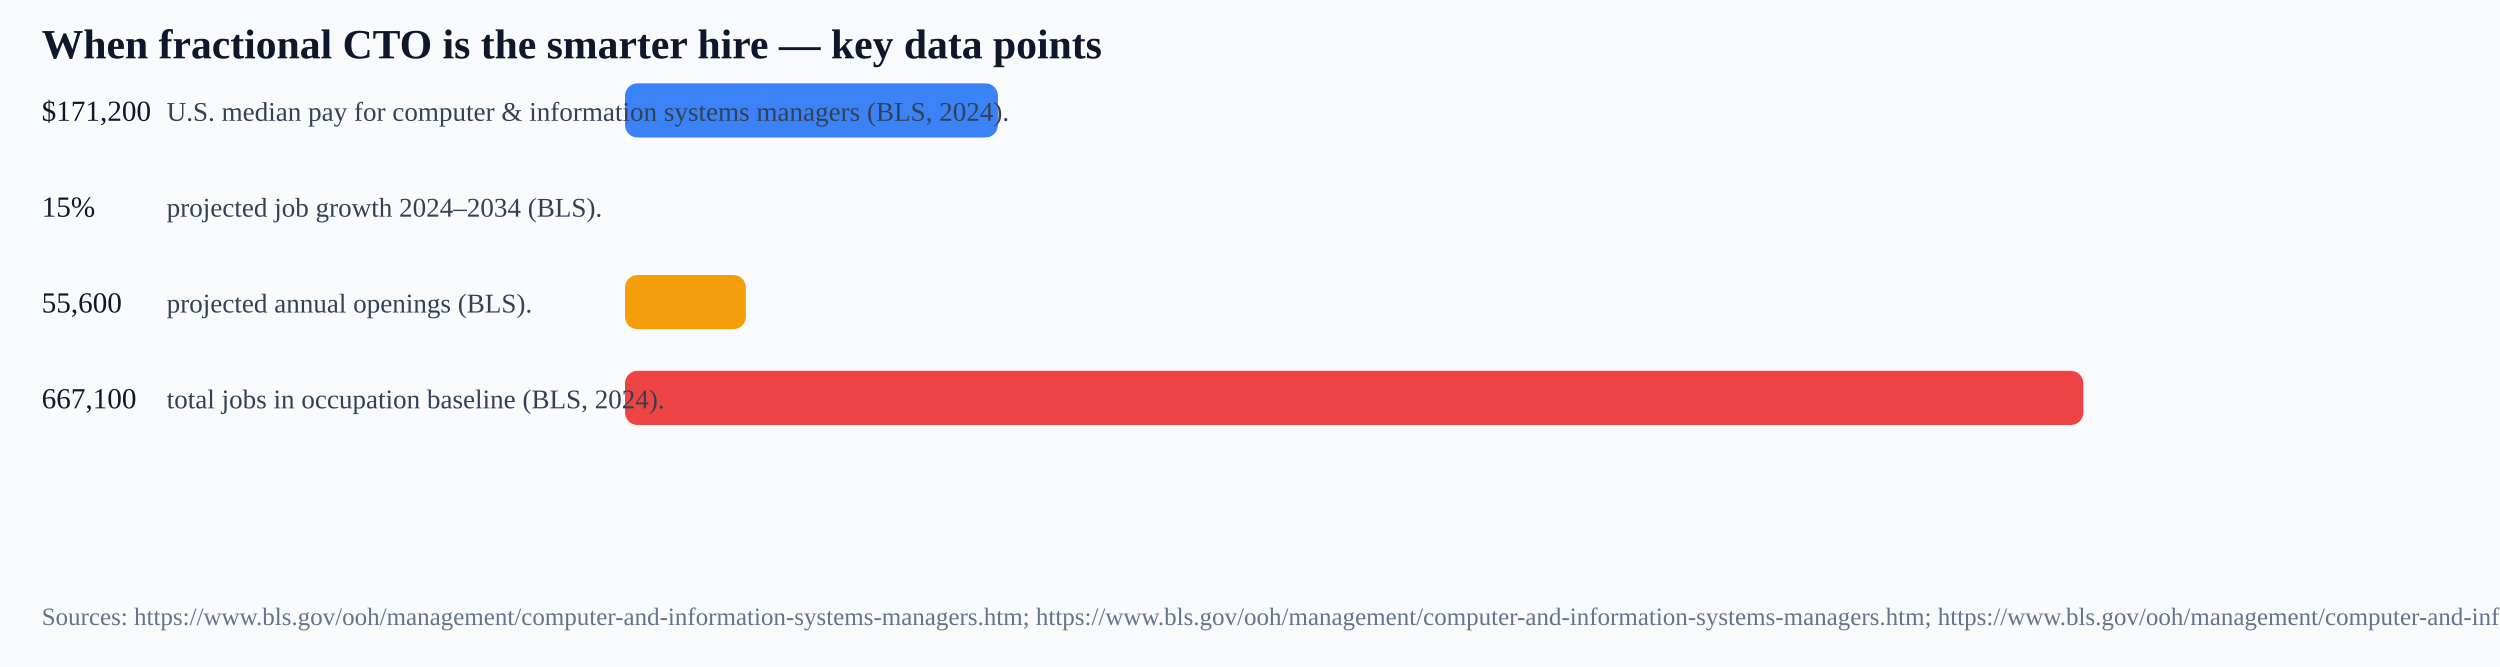
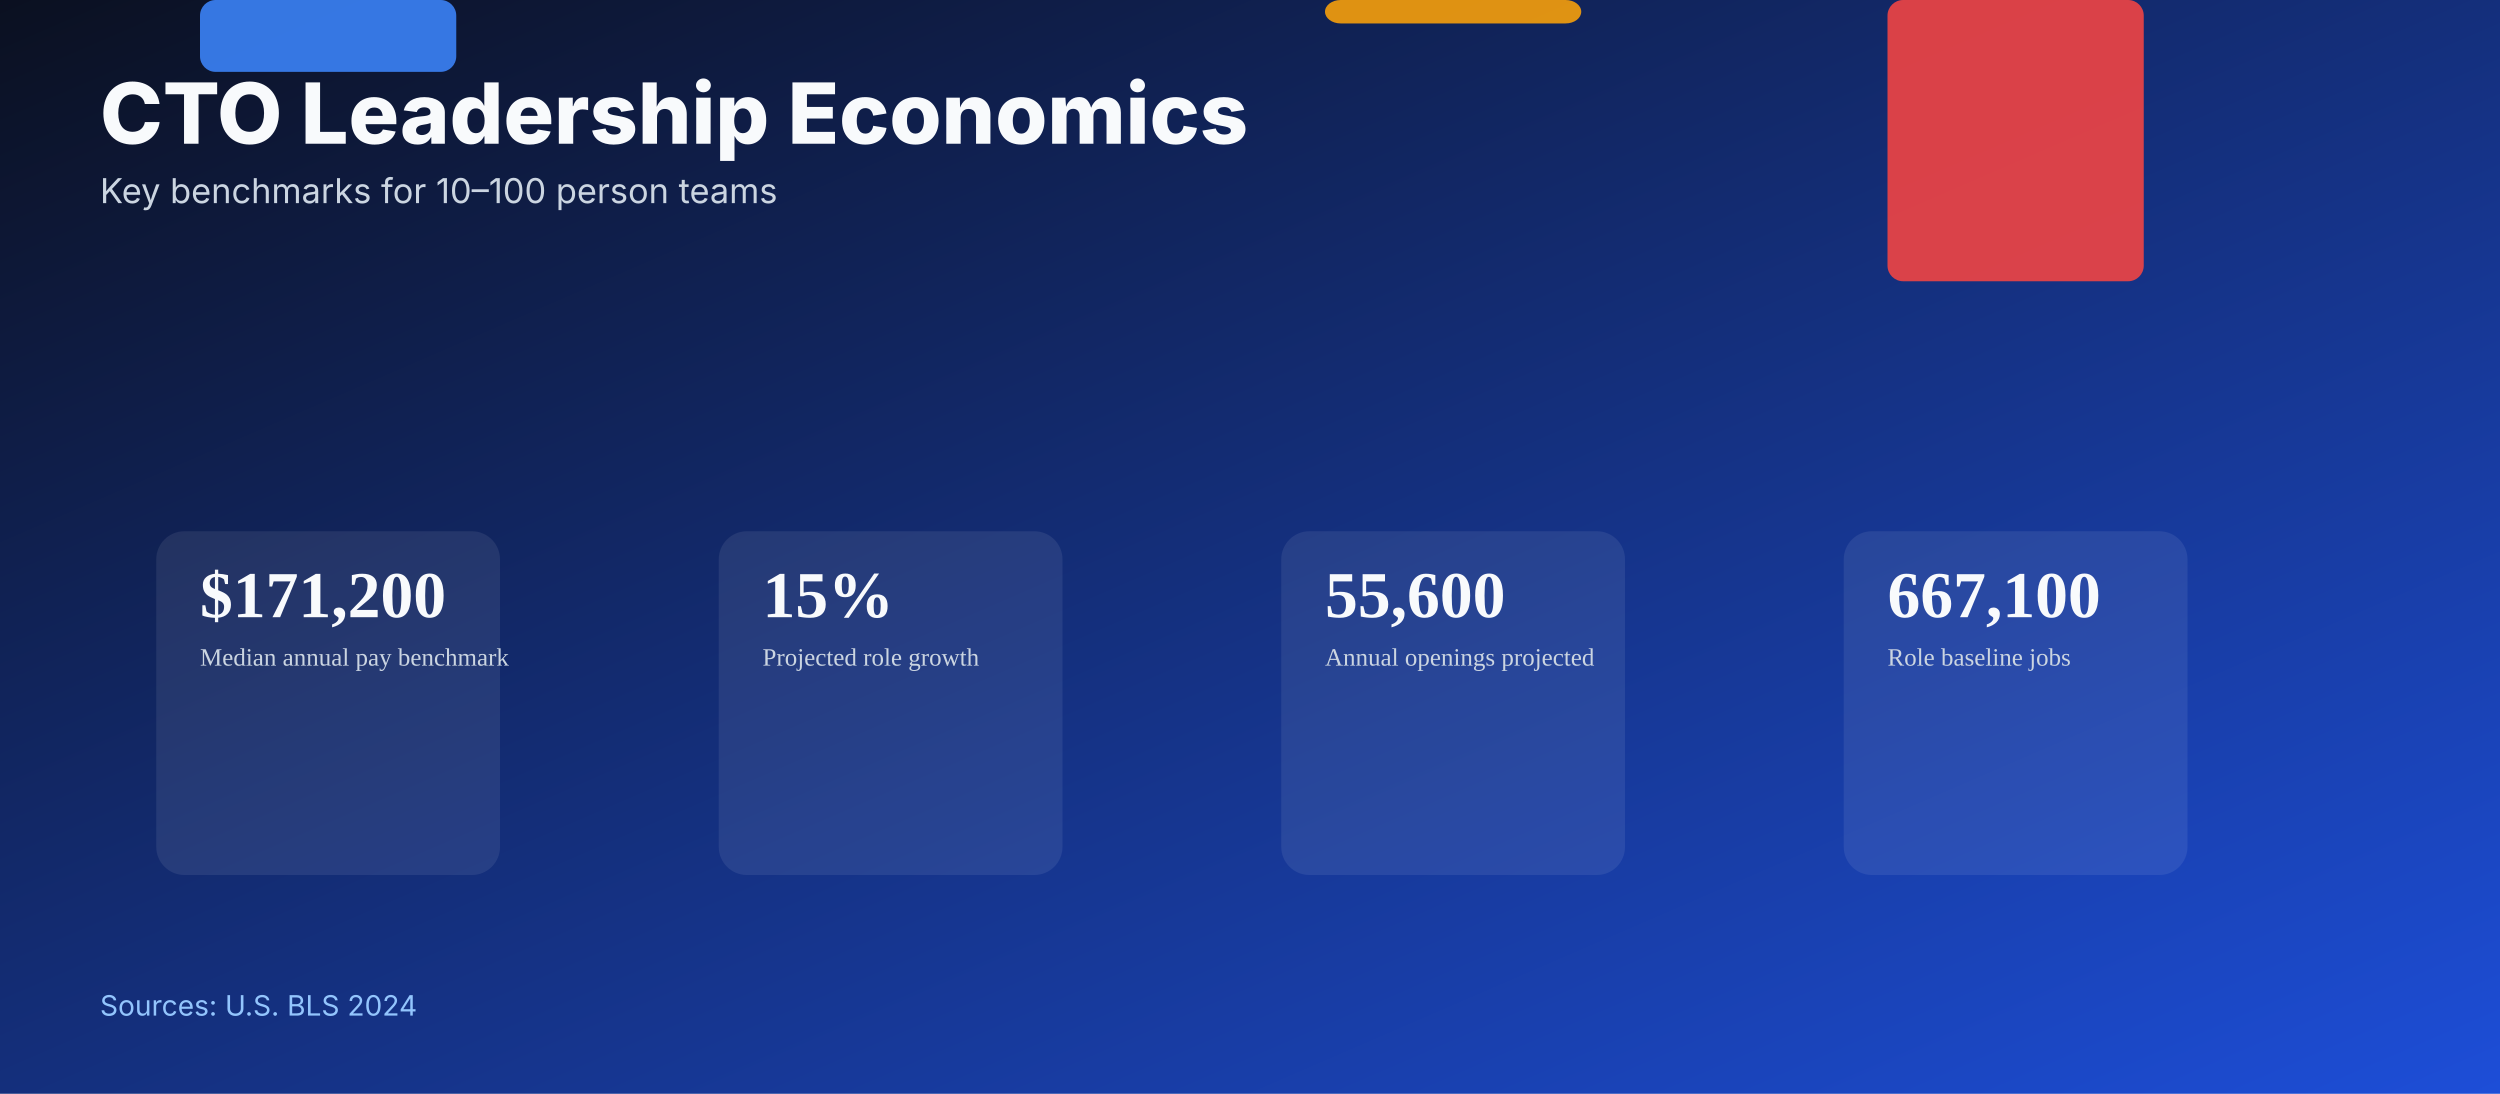
- <svg xmlns="http://www.w3.org/2000/svg" width="1200" height="320" viewBox="0 0 1200 320" role="img" aria-label="When fractional CTO is the smarter hire data infographic">
-   <rect width="1200" height="320" fill="#f8fafc" />
-   <text x="20" y="28" font-size="20" fill="#0f172a" font-weight="700">When fractional CTO is the smarter hire — key data points</text>
-   <rect x="300" y="40" width="179" height="26" fill="#3b82f6" rx="6" />
-   <text x="20" y="58" font-size="14" fill="#0f172a">$171,200</text>
-   <text x="80" y="58" font-size="13" fill="#334155">U.S. median pay for computer &amp; information systems managers (BLS, 2024).</text>
-   <rect x="300" y="86" width="0" height="26" fill="#22c55e" rx="6" />
-   <text x="20" y="104" font-size="14" fill="#0f172a">15%</text>
-   <text x="80" y="104" font-size="13" fill="#334155">projected job growth 2024–2034 (BLS).</text>
-   <rect x="300" y="132" width="58" height="26" fill="#f59e0b" rx="6" />
-   <text x="20" y="150" font-size="14" fill="#0f172a">55,600</text>
-   <text x="80" y="150" font-size="13" fill="#334155">projected annual openings (BLS).</text>
-   <rect x="300" y="178" width="700" height="26" fill="#ef4444" rx="6" />
-   <text x="20" y="196" font-size="14" fill="#0f172a">667,100</text>
-   <text x="80" y="196" font-size="13" fill="#334155">total jobs in occupation baseline (BLS, 2024).</text>
-   <text x="20" y="300" font-size="12" fill="#64748b">Sources: https://www.bls.gov/ooh/management/computer-and-information-systems-managers.htm; https://www.bls.gov/ooh/management/computer-and-information-systems-managers.htm; https://www.bls.gov/ooh/management/computer-and-information-systems-managers.htm</text>
+ <svg xmlns="http://www.w3.org/2000/svg" width="1600" height="700" viewBox="0 0 1600 700" role="img" aria-label="CTO Leadership Economics infographic">
+   <defs>
+     <linearGradient id="g" x1="0" y1="0" x2="1" y2="1">
+       <stop offset="0%" stop-color="#0b1020" />
+       <stop offset="100%" stop-color="#1d4ed8" />
+     </linearGradient>
+   </defs>
+   <rect width="1600" height="700" fill="url(#g)" />
+   <text x="64" y="92" font-size="54" font-family="Inter,Arial,sans-serif" font-weight="800" fill="#f8fafc">CTO Leadership Economics</text>
+   <text x="64" y="130" font-size="22" font-family="Inter,Arial,sans-serif" fill="#cbd5e1">Key benchmarks for 10–100 person teams</text>
+   <rect x="100" y="340" width="220" height="220" rx="18" fill="#ffffff" opacity="0.08" />
+   <rect x="128" y="500-h" width="164" height="46" rx="10" fill="#3b82f6" opacity="0.9" />
+   <text x="128" y="395" font-size="42" font-weight="800" fill="#f8fafc">$171,200</text>
+   <text x="128" y="426" font-size="16" fill="#cbd5e1">Median annual pay benchmark</text>
+   <rect x="460" y="340" width="220" height="220" rx="18" fill="#ffffff" opacity="0.08" />
+   <rect x="488" y="500-h" width="164" height="0" rx="10" fill="#14b8a6" opacity="0.9" />
+   <text x="488" y="395" font-size="42" font-weight="800" fill="#f8fafc">15%</text>
+   <text x="488" y="426" font-size="16" fill="#cbd5e1">Projected role growth</text>
+   <rect x="820" y="340" width="220" height="220" rx="18" fill="#ffffff" opacity="0.08" />
+   <rect x="848" y="500-h" width="164" height="15" rx="10" fill="#f59e0b" opacity="0.9" />
+   <text x="848" y="395" font-size="42" font-weight="800" fill="#f8fafc">55,600</text>
+   <text x="848" y="426" font-size="16" fill="#cbd5e1">Annual openings projected</text>
+   <rect x="1180" y="340" width="220" height="220" rx="18" fill="#ffffff" opacity="0.08" />
+   <rect x="1208" y="500-h" width="164" height="180" rx="10" fill="#ef4444" opacity="0.9" />
+   <text x="1208" y="395" font-size="42" font-weight="800" fill="#f8fafc">667,100</text>
+   <text x="1208" y="426" font-size="16" fill="#cbd5e1">Role baseline jobs</text>
+   <text x="64" y="650" font-size="18" font-family="Inter,Arial,sans-serif" fill="#93c5fd">Sources: U.S. BLS 2024</text>
</svg>
